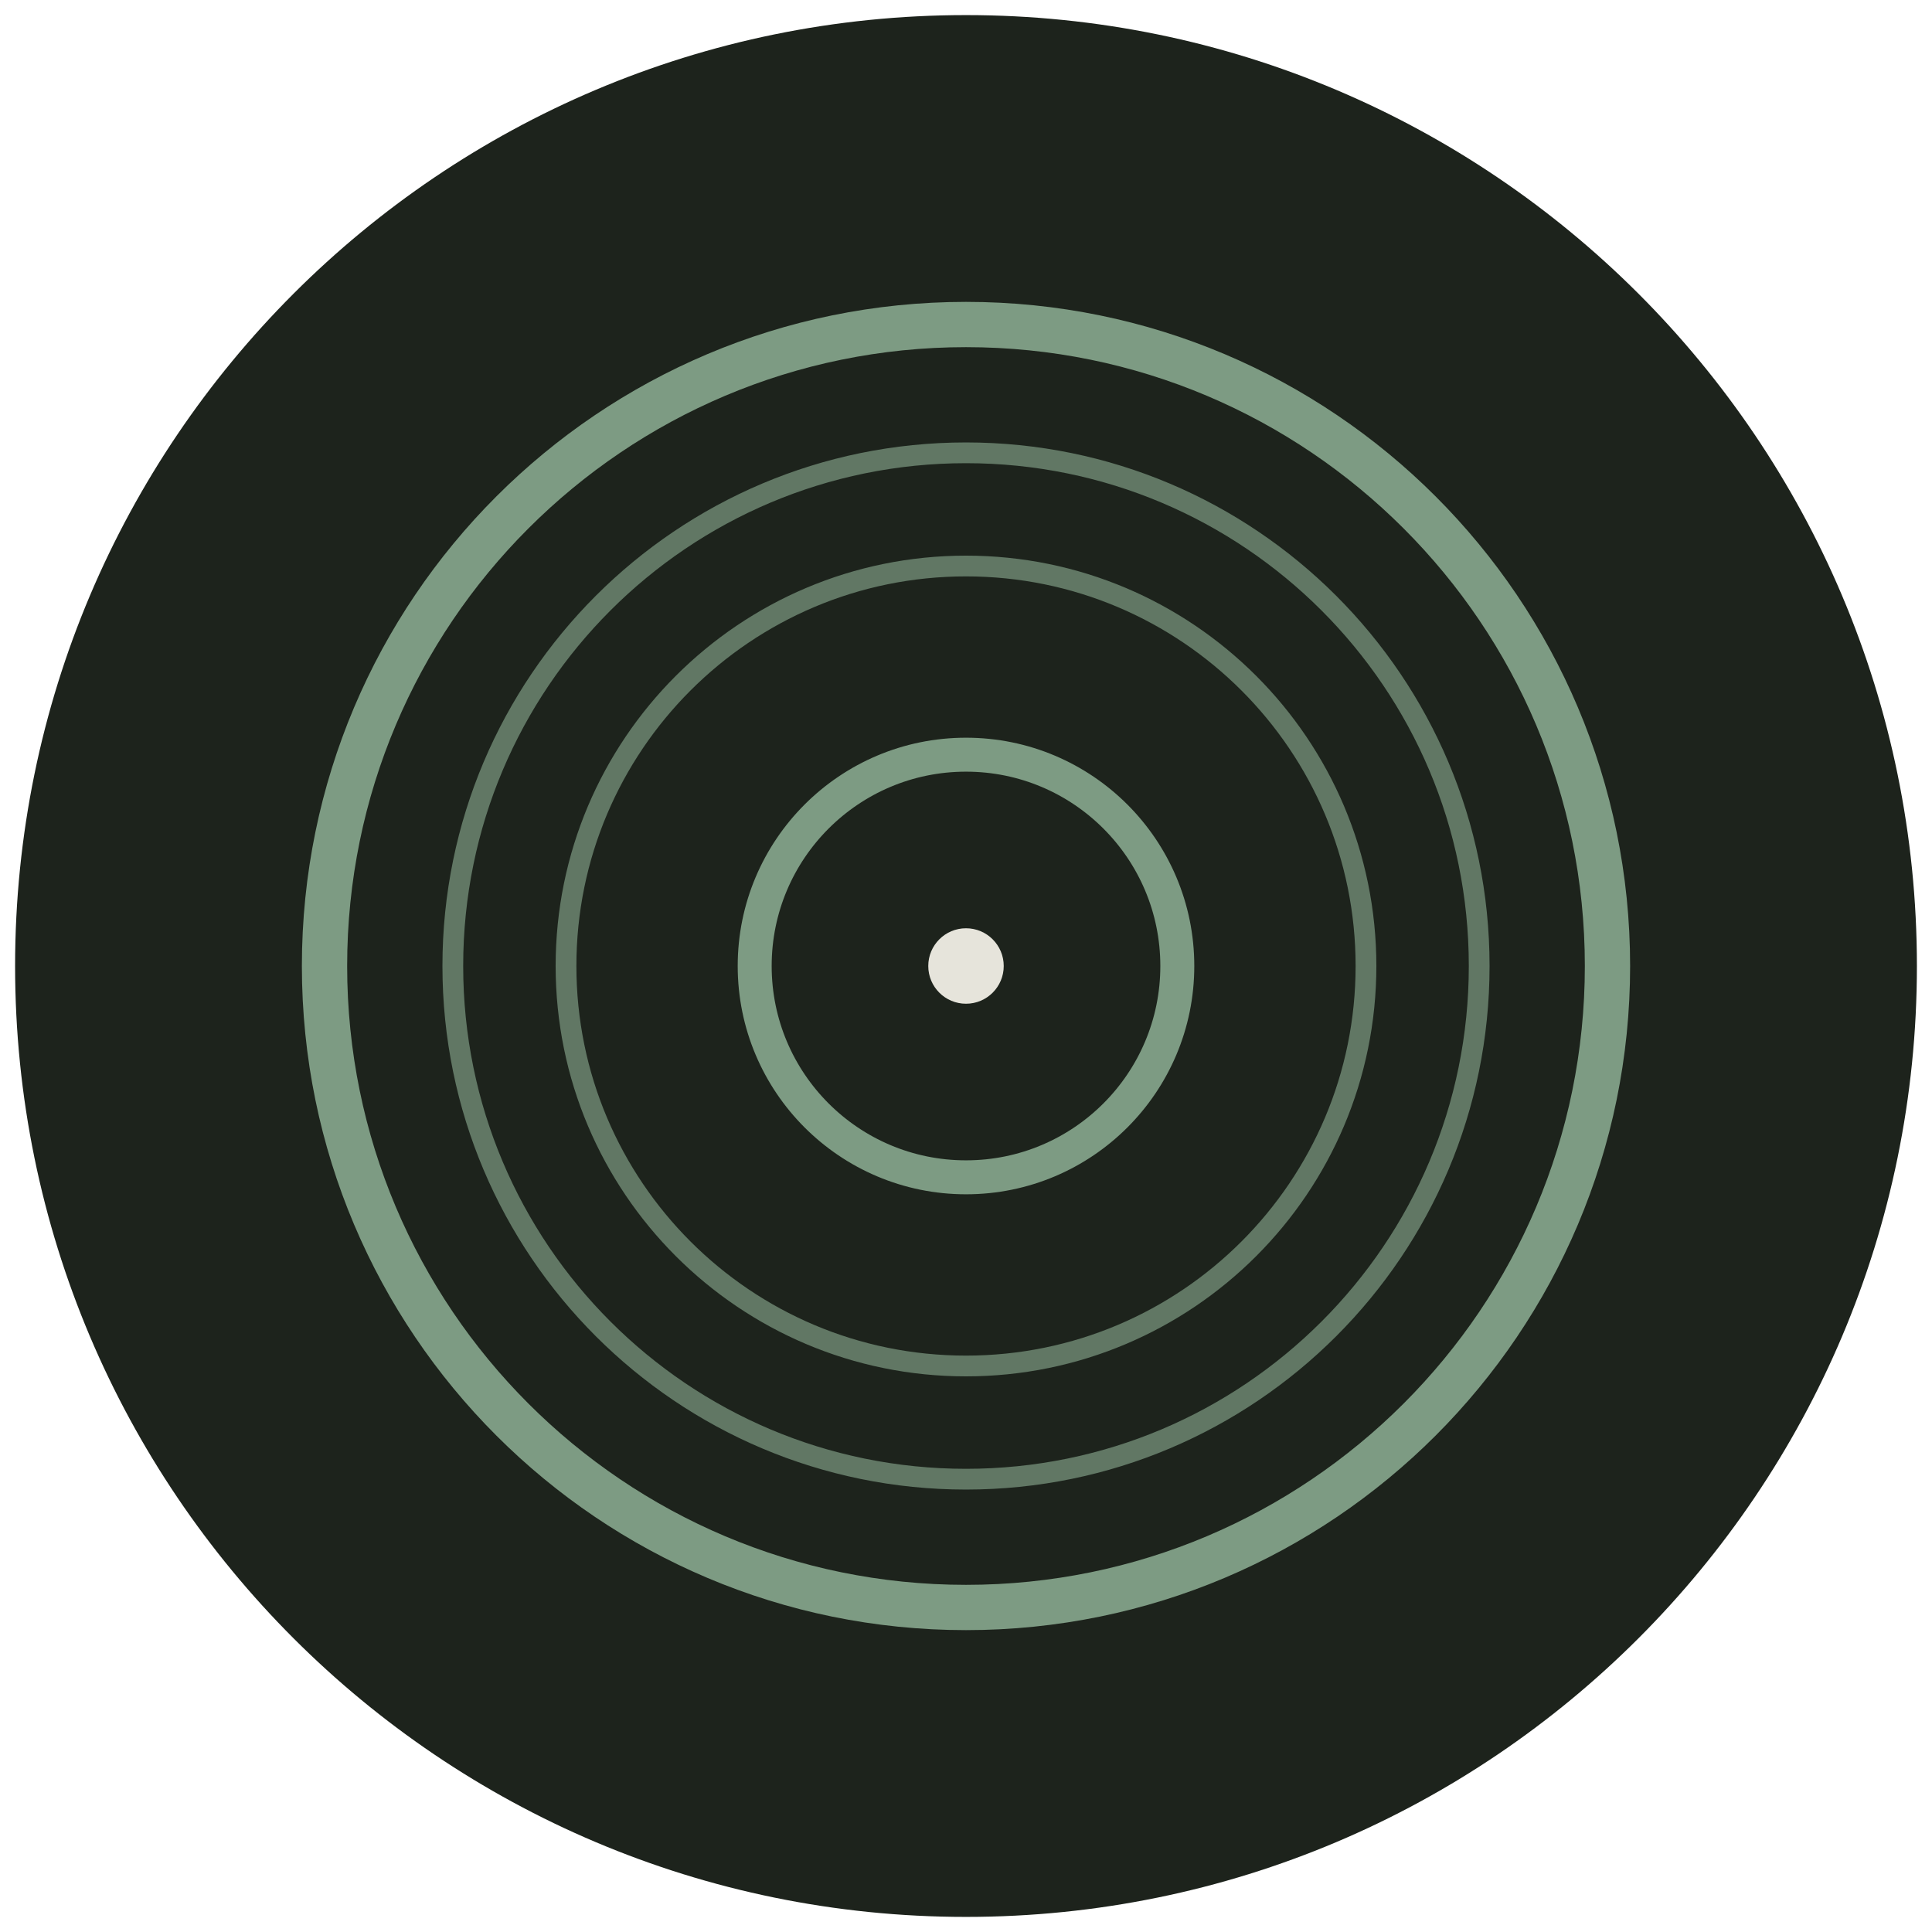
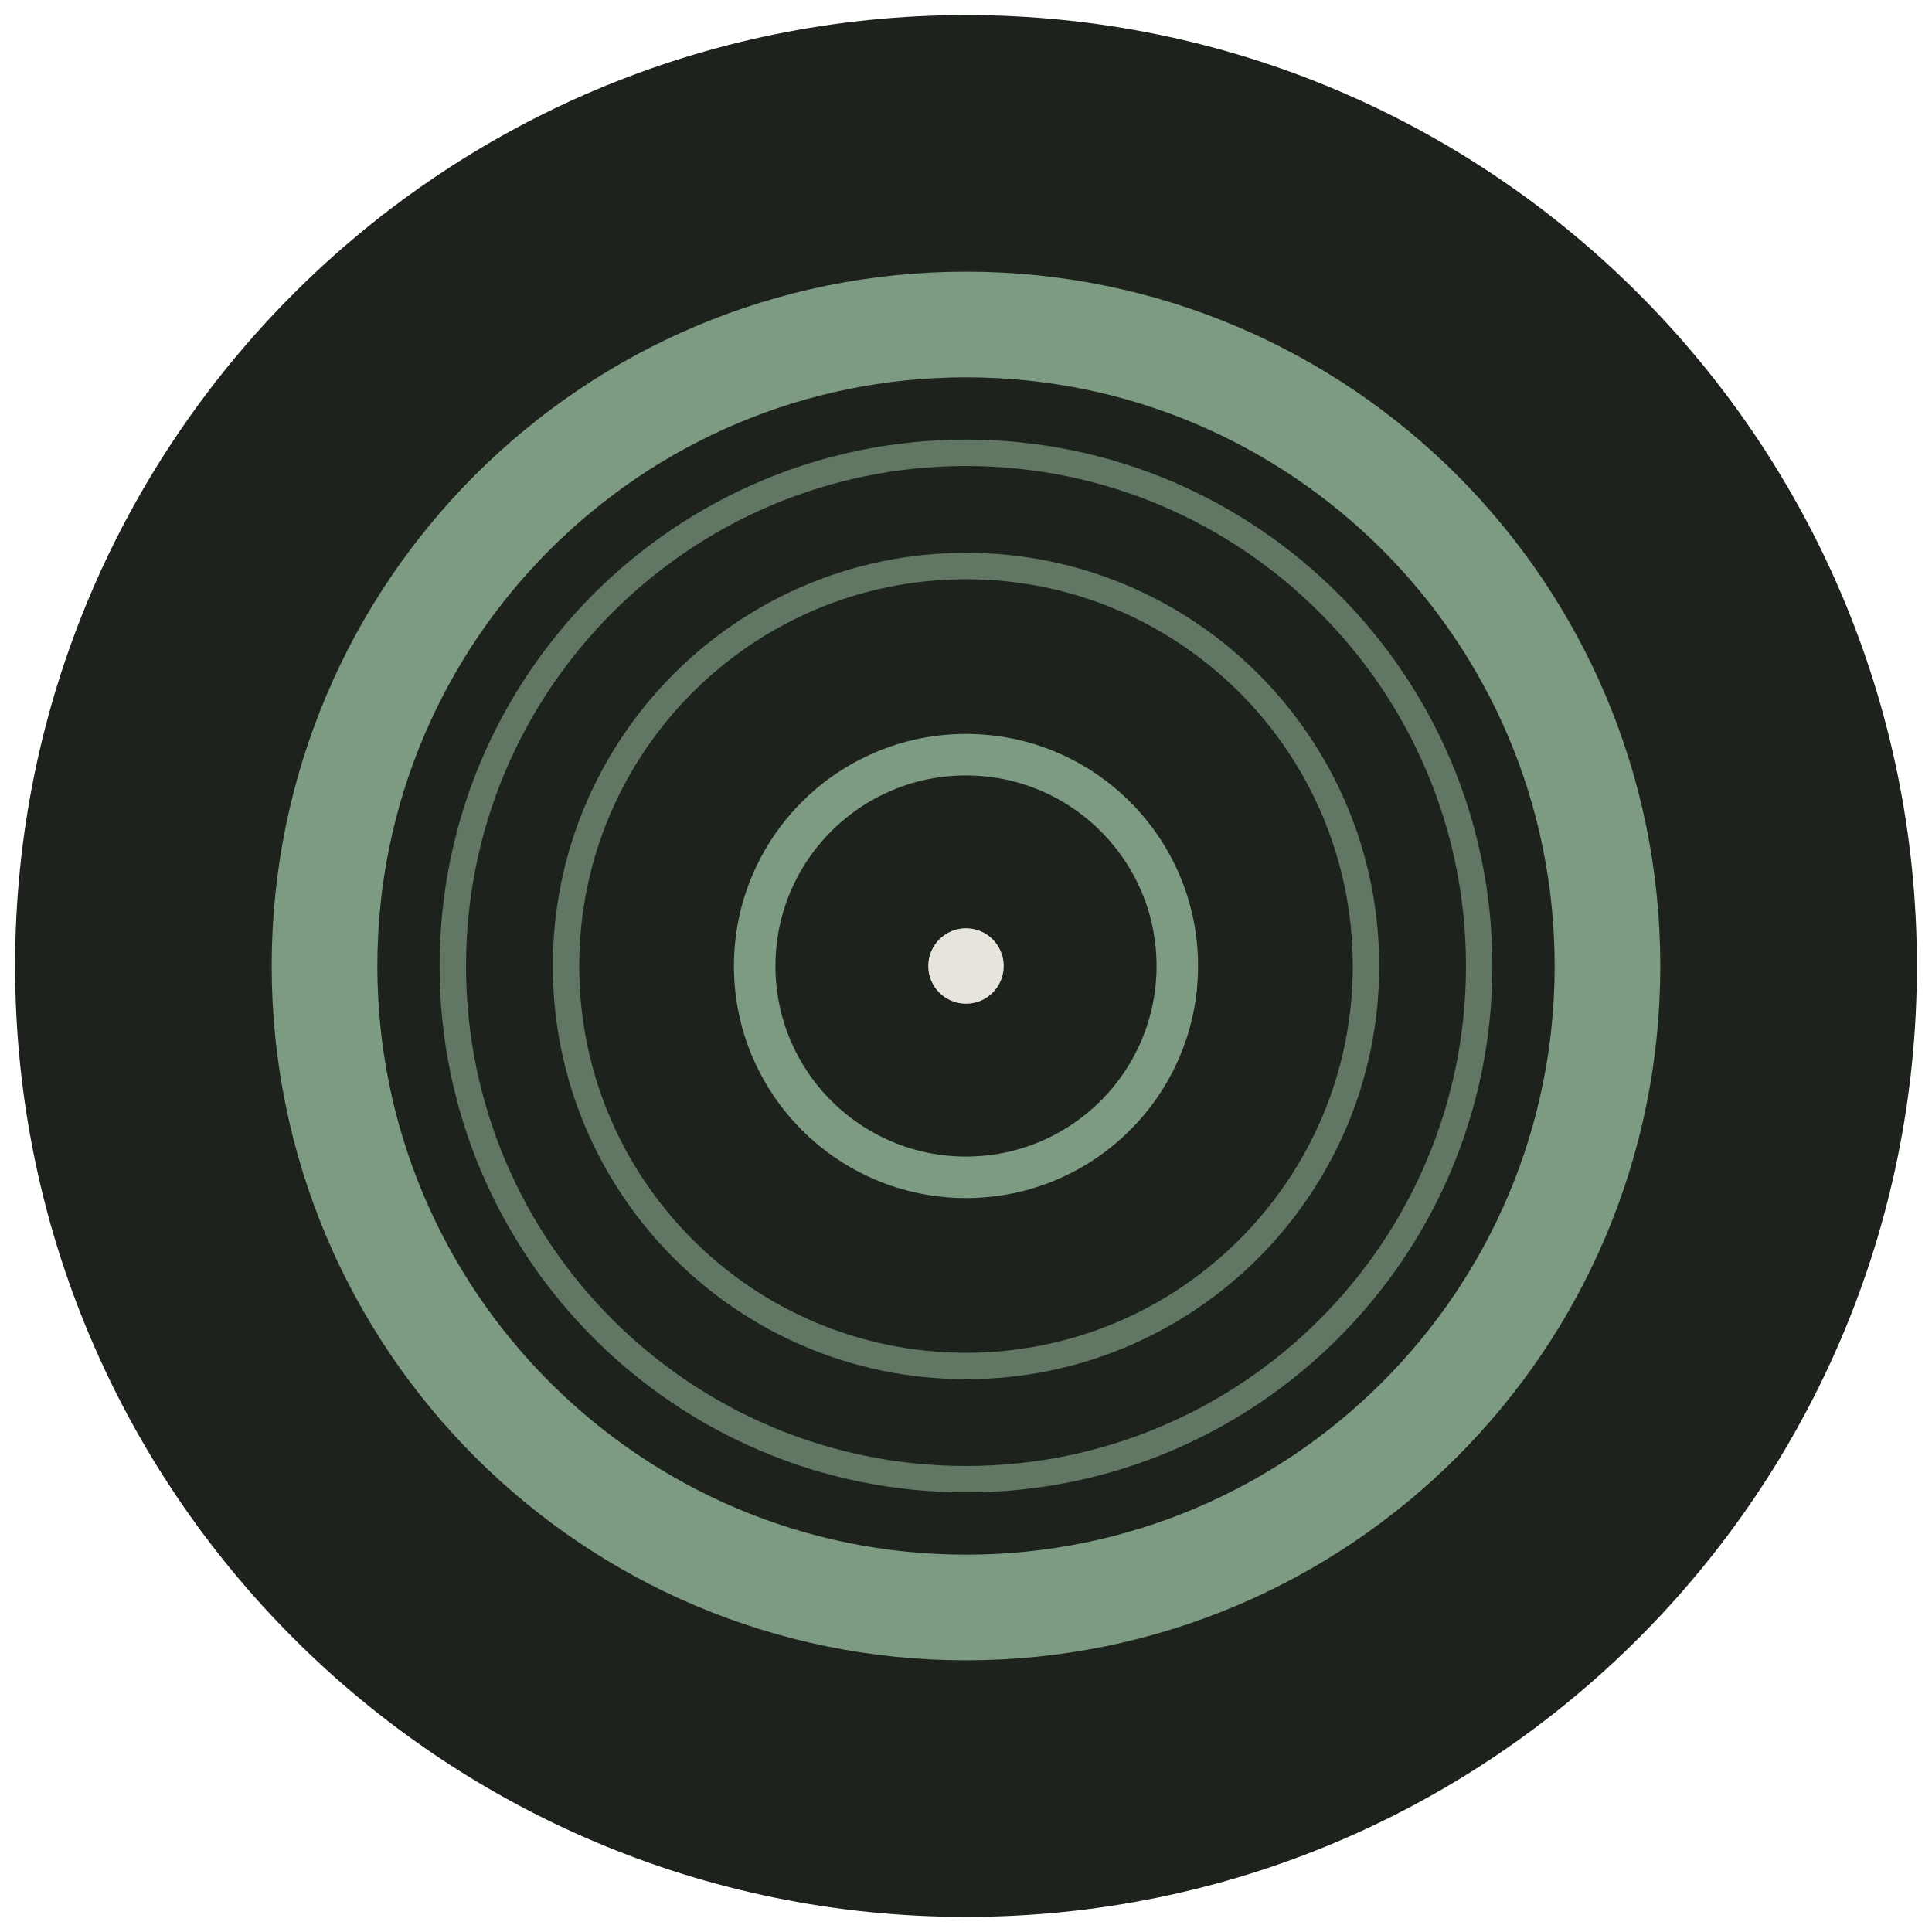
<svg xmlns="http://www.w3.org/2000/svg" viewBox="0 0 512 512" role="img" aria-label="vibe-shelf circle icon (transparent corners): a vinyl record">
  <circle cx="256" cy="256" r="252" fill="#1D231C" />
  <g fill="none" stroke-linecap="round">
-     <circle cx="256" cy="256" r="170" stroke="#7D9B83" stroke-width="12" />
-     <circle cx="256" cy="256" r="136" stroke="#7D9B83" stroke-width="5.5" opacity="0.7" />
-     <circle cx="256" cy="256" r="106" stroke="#7D9B83" stroke-width="5.5" opacity="0.7" />
-     <circle cx="256" cy="256" r="56" stroke="#7D9B83" stroke-width="9" />
+     <circle cx="256" cy="256" r="170" stroke="#7D9B83" stroke-width="28" />
+     <circle cx="256" cy="256" r="136" stroke="#7D9B83" stroke-width="7" opacity="0.7" />
+     <circle cx="256" cy="256" r="106" stroke="#7D9B83" stroke-width="7" opacity="0.7" />
+     <circle cx="256" cy="256" r="56" stroke="#7D9B83" stroke-width="11" />
  </g>
  <circle cx="256" cy="256" r="10" fill="#E6E4DB" />
</svg>
